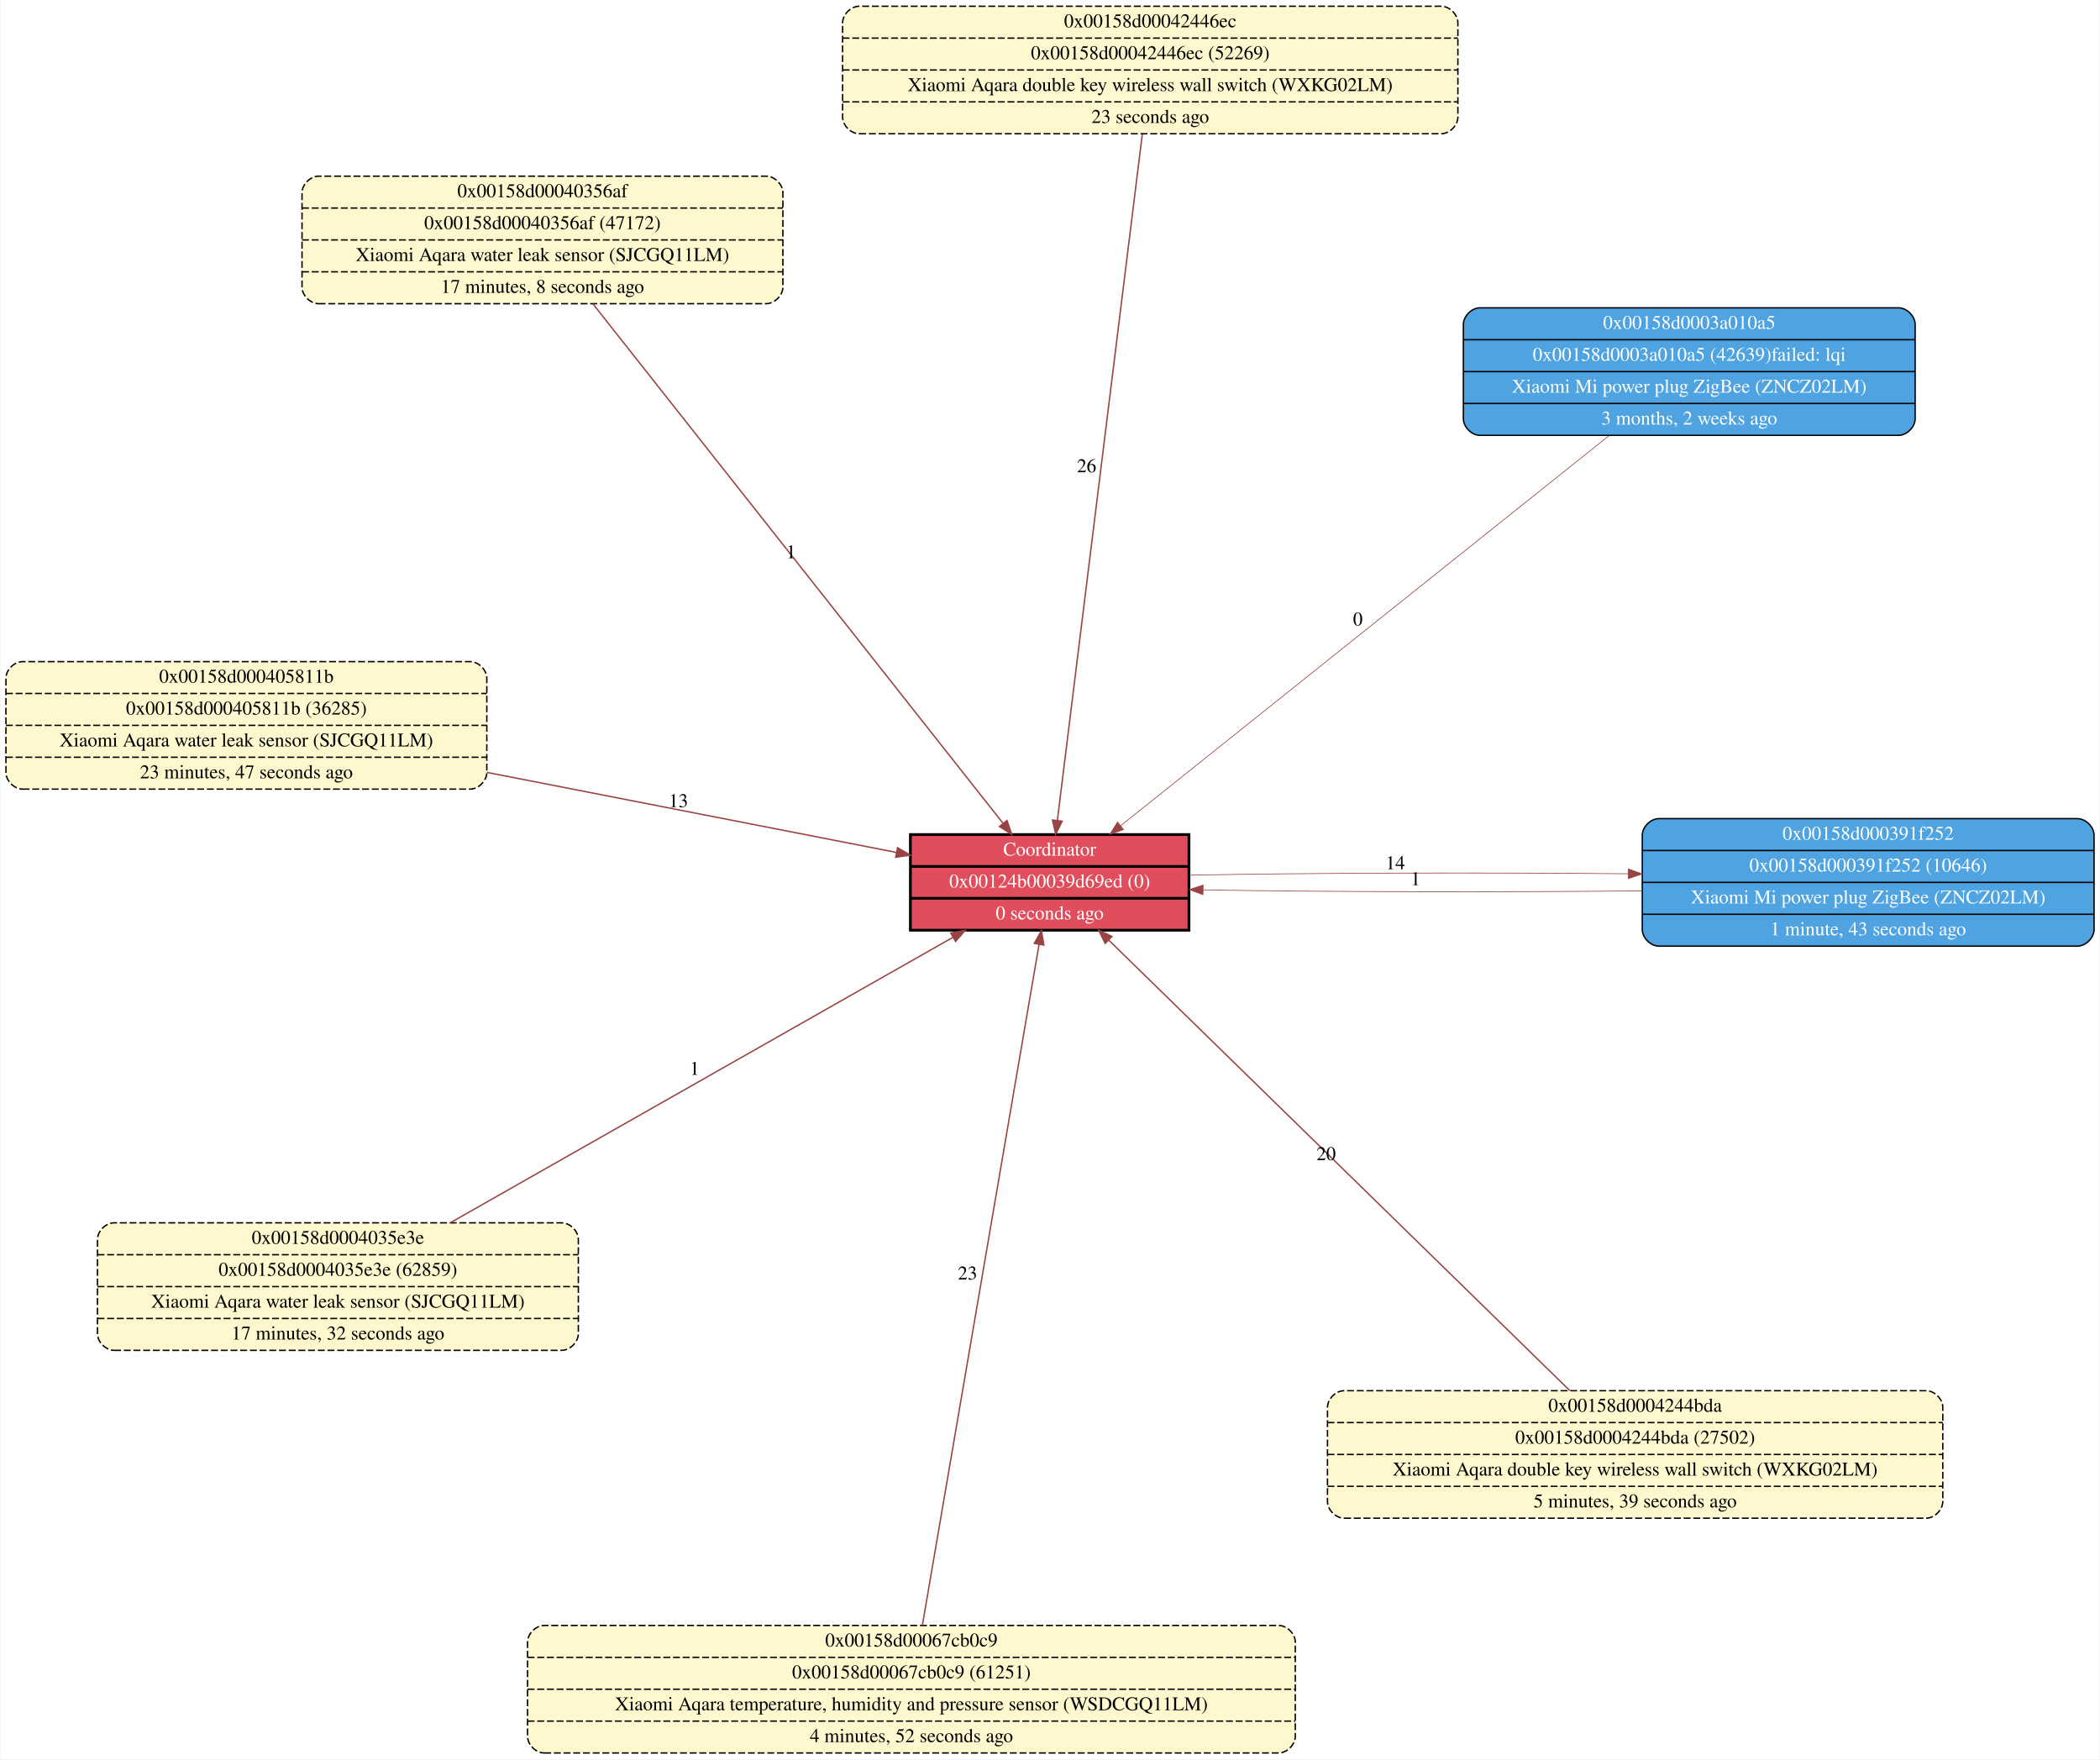
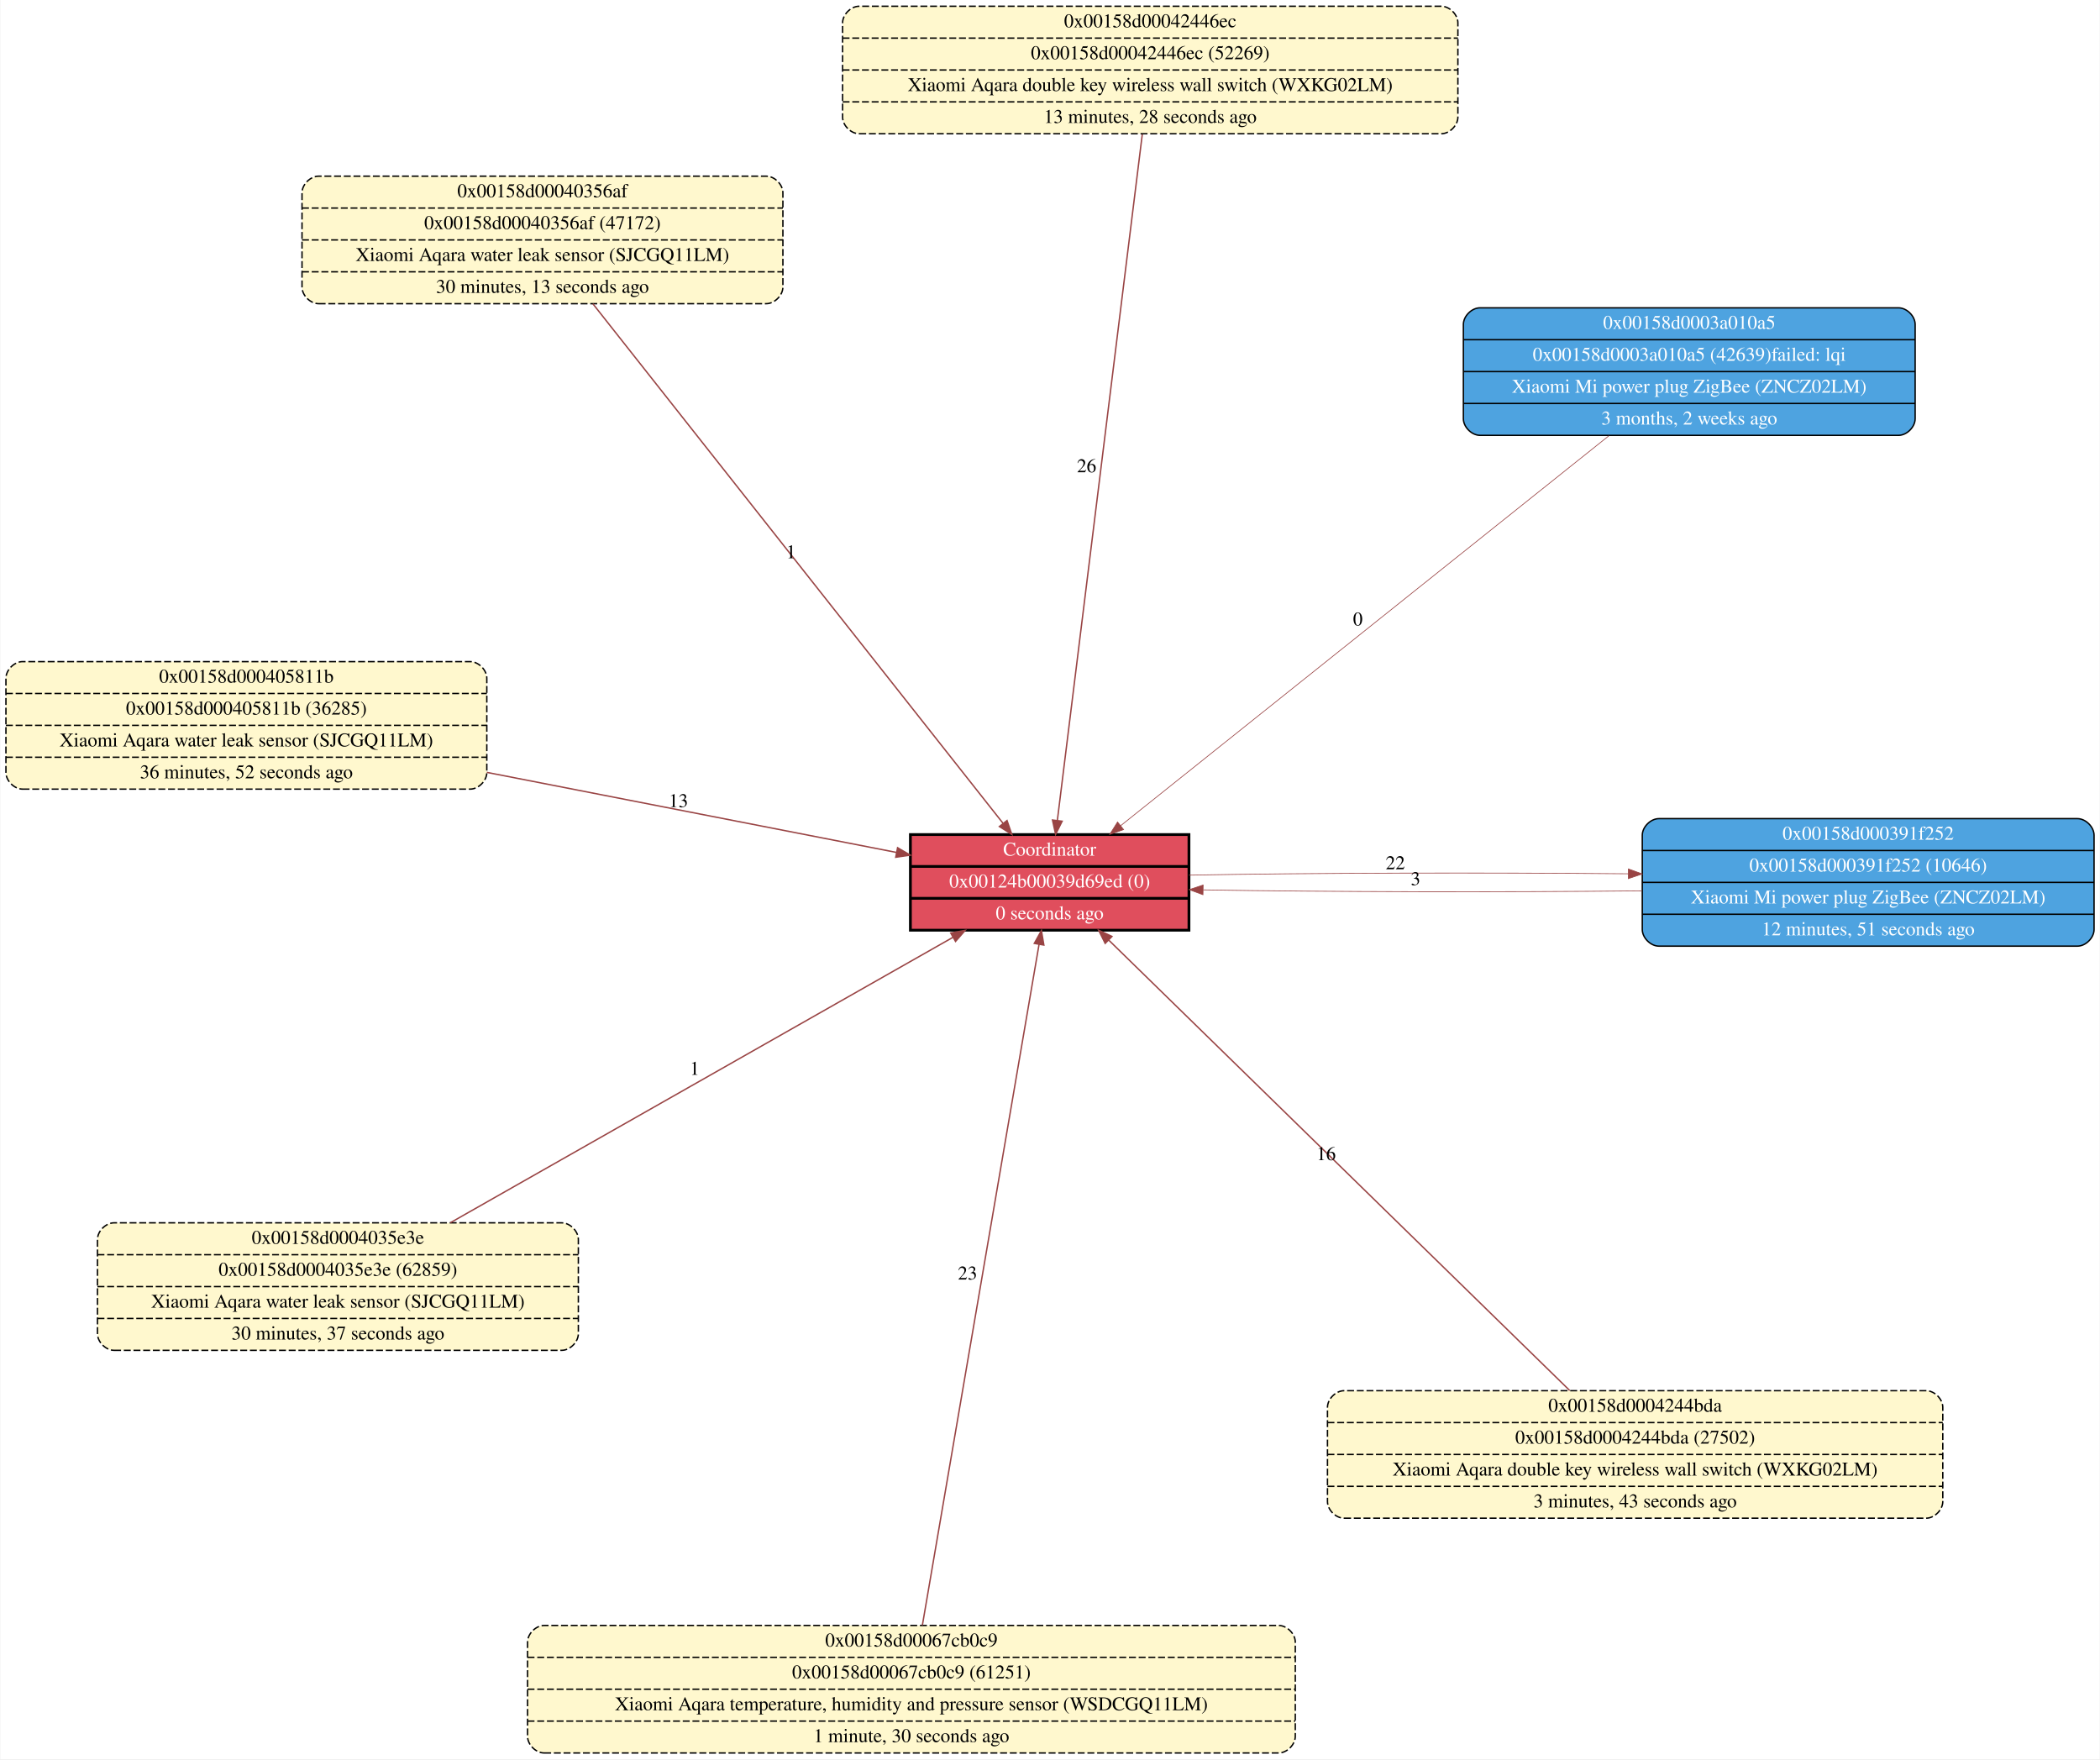
<svg xmlns="http://www.w3.org/2000/svg" width="1515pt" height="1269pt" viewBox="0.00 0.00 1514.78 1269.29">
  <g id="graph0" class="graph" transform="scale(1 1) rotate(0) translate(4 1265.29)">
    <polygon fill="white" stroke="transparent" points="-4,4 -4,-1265.29 1510.78,-1265.29 1510.78,4 -4,4" />
    <g id="node1" class="node">
      <polygon fill="#e04e5d" stroke="black" stroke-width="2" points="652.66,-594.14 652.66,-663.14 853.66,-663.14 853.66,-594.14 652.66,-594.14" />
      <text text-anchor="middle" x="753.16" y="-647.94" font-family="Times,serif" font-size="14.00" fill="#ffffff">Coordinator</text>
      <polyline fill="none" stroke="black" stroke-width="2" points="652.66,-640.14 853.66,-640.14 " />
      <text text-anchor="middle" x="753.16" y="-624.94" font-family="Times,serif" font-size="14.00" fill="#ffffff">0x00124b00039d69ed (0)</text>
      <polyline fill="none" stroke="black" stroke-width="2" points="652.66,-617.14 853.66,-617.14 " />
      <text text-anchor="middle" x="753.16" y="-601.94" font-family="Times,serif" font-size="14.00" fill="#ffffff">0 seconds ago</text>
    </g>
    <g id="node2" class="node">
      <path fill="#4ea3e0" stroke="black" d="M1192.78,-582.64C1192.78,-582.64 1494.78,-582.64 1494.78,-582.64 1500.78,-582.64 1506.78,-588.64 1506.78,-594.64 1506.78,-594.64 1506.78,-662.64 1506.78,-662.64 1506.78,-668.64 1500.78,-674.64 1494.78,-674.64 1494.78,-674.64 1192.78,-674.64 1192.78,-674.64 1186.78,-674.64 1180.78,-668.64 1180.78,-662.64 1180.78,-662.64 1180.78,-594.64 1180.78,-594.64 1180.78,-588.64 1186.78,-582.64 1192.78,-582.64" />
      <text text-anchor="middle" x="1343.78" y="-659.44" font-family="Times,serif" font-size="14.00" fill="#ffffff">0x00158d000391f252</text>
      <polyline fill="none" stroke="black" points="1180.78,-651.64 1506.78,-651.64 " />
      <text text-anchor="middle" x="1343.78" y="-636.44" font-family="Times,serif" font-size="14.00" fill="#ffffff">0x00158d000391f252 (10646)</text>
      <polyline fill="none" stroke="black" points="1180.78,-628.64 1506.78,-628.64 " />
      <text text-anchor="middle" x="1343.78" y="-613.44" font-family="Times,serif" font-size="14.00" fill="#ffffff">Xiaomi Mi power plug ZigBee (ZNCZ02LM)</text>
      <polyline fill="none" stroke="black" points="1180.78,-605.64 1506.78,-605.64 " />
-       <text text-anchor="middle" x="1343.78" y="-590.44" font-family="Times,serif" font-size="14.00" fill="#ffffff">1 minute, 43 seconds ago</text>
+       <text text-anchor="middle" x="1343.78" y="-590.44" font-family="Times,serif" font-size="14.00" fill="#ffffff">12 minutes, 51 seconds ago</text>
    </g>
    <g id="edge1" class="edge">
      <path fill="none" stroke="#994444" stroke-width="0.5" d="M853.68,-633.86C940.36,-635.48 1067.46,-635.81 1170.5,-634.85" />
      <polygon fill="#994444" stroke="#994444" stroke-width="0.5" points="1170.75,-638.34 1180.72,-634.74 1170.68,-631.34 1170.75,-638.34" />
-       <text text-anchor="middle" x="1002.59" y="-638.15" font-family="Times,serif" font-size="14.00">14</text>
+       <text text-anchor="middle" x="1002.59" y="-638.15" font-family="Times,serif" font-size="14.00">22</text>
    </g>
    <g id="edge3" class="edge">
      <path fill="none" stroke="#994444" stroke-width="0.5" d="M1180.43,-622.53C1079.67,-621.48 953.11,-621.72 863.96,-623.23" />
      <polygon fill="#994444" stroke="#994444" stroke-width="0.5" points="863.76,-619.73 853.83,-623.41 863.89,-626.73 863.76,-619.73" />
-       <text text-anchor="middle" x="1017.2" y="-626.68" font-family="Times,serif" font-size="14.00">1</text>
+       <text text-anchor="middle" x="1017.2" y="-626.68" font-family="Times,serif" font-size="14.00">3</text>
    </g>
    <g id="node3" class="node">
      <path fill="#4ea3e0" stroke="black" d="M1063.68,-951.19C1063.68,-951.19 1365.68,-951.19 1365.68,-951.19 1371.68,-951.19 1377.68,-957.19 1377.68,-963.19 1377.68,-963.19 1377.68,-1031.19 1377.68,-1031.19 1377.68,-1037.19 1371.68,-1043.19 1365.68,-1043.19 1365.68,-1043.19 1063.68,-1043.19 1063.68,-1043.19 1057.68,-1043.19 1051.68,-1037.19 1051.68,-1031.19 1051.68,-1031.19 1051.68,-963.19 1051.68,-963.19 1051.68,-957.19 1057.68,-951.19 1063.68,-951.19" />
      <text text-anchor="middle" x="1214.68" y="-1027.99" font-family="Times,serif" font-size="14.00" fill="#ffffff">0x00158d0003a010a5</text>
      <polyline fill="none" stroke="black" points="1051.68,-1020.19 1377.68,-1020.19 " />
      <text text-anchor="middle" x="1214.68" y="-1004.99" font-family="Times,serif" font-size="14.00" fill="#ffffff">0x00158d0003a010a5 (42639)failed: lqi</text>
      <polyline fill="none" stroke="black" points="1051.68,-997.19 1377.68,-997.19 " />
      <text text-anchor="middle" x="1214.68" y="-981.99" font-family="Times,serif" font-size="14.00" fill="#ffffff">Xiaomi Mi power plug ZigBee (ZNCZ02LM)</text>
      <polyline fill="none" stroke="black" points="1051.68,-974.19 1377.68,-974.19 " />
      <text text-anchor="middle" x="1214.68" y="-958.99" font-family="Times,serif" font-size="14.00" fill="#ffffff">3 months, 2 weeks ago</text>
    </g>
    <g id="edge2" class="edge">
      <path fill="none" stroke="#994444" stroke-width="0.5" d="M1156.69,-950.89C1065.72,-878.24 890.92,-738.65 804.34,-669.51" />
      <polygon fill="#994444" stroke="#994444" stroke-width="0.5" points="806.49,-666.75 796.49,-663.24 802.12,-672.22 806.49,-666.75" />
      <text text-anchor="middle" x="975.52" y="-814" font-family="Times,serif" font-size="14.00">0</text>
    </g>
    <g id="node4" class="node">
      <path fill="#fff8ce" stroke="black" stroke-dasharray="5,2" d="M615.72,-1168.79C615.72,-1168.79 1035.72,-1168.79 1035.72,-1168.79 1041.72,-1168.79 1047.72,-1174.79 1047.72,-1180.79 1047.72,-1180.79 1047.72,-1248.79 1047.72,-1248.79 1047.72,-1254.79 1041.72,-1260.79 1035.72,-1260.79 1035.72,-1260.79 615.72,-1260.79 615.72,-1260.79 609.72,-1260.79 603.72,-1254.79 603.72,-1248.79 603.72,-1248.79 603.72,-1180.79 603.72,-1180.79 603.72,-1174.79 609.72,-1168.79 615.72,-1168.79" />
      <text text-anchor="middle" x="825.72" y="-1245.59" font-family="Times,serif" font-size="14.00" fill="#000000">0x00158d00042446ec</text>
      <polyline fill="none" stroke="black" stroke-dasharray="5,2" points="603.72,-1237.79 1047.72,-1237.79 " />
      <text text-anchor="middle" x="825.72" y="-1222.59" font-family="Times,serif" font-size="14.00" fill="#000000">0x00158d00042446ec (52269)</text>
      <polyline fill="none" stroke="black" stroke-dasharray="5,2" points="603.72,-1214.79 1047.72,-1214.79 " />
      <text text-anchor="middle" x="825.72" y="-1199.59" font-family="Times,serif" font-size="14.00" fill="#000000">Xiaomi Aqara double key wireless wall switch (WXKG02LM)</text>
      <polyline fill="none" stroke="black" stroke-dasharray="5,2" points="603.72,-1191.79 1047.72,-1191.79 " />
-       <text text-anchor="middle" x="825.72" y="-1176.59" font-family="Times,serif" font-size="14.00" fill="#000000">23 seconds ago</text>
+       <text text-anchor="middle" x="825.72" y="-1176.59" font-family="Times,serif" font-size="14.00" fill="#000000">13 minutes, 28 seconds ago</text>
    </g>
    <g id="edge4" class="edge">
      <path fill="none" stroke="#994444" d="M819.97,-1168.3C806.31,-1058 772.09,-781.6 758.68,-673.23" />
      <polygon fill="#994444" stroke="#994444" points="762.15,-672.77 757.44,-663.27 755.2,-673.63 762.15,-672.77" />
      <text text-anchor="middle" x="779.82" y="-924.56" font-family="Times,serif" font-size="14.00">26</text>
    </g>
    <g id="node5" class="node">
      <path fill="#fff8ce" stroke="black" stroke-dasharray="5,2" d="M225.65,-1046.18C225.65,-1046.18 548.65,-1046.18 548.65,-1046.18 554.65,-1046.18 560.65,-1052.18 560.65,-1058.18 560.65,-1058.18 560.65,-1126.18 560.65,-1126.18 560.65,-1132.18 554.65,-1138.18 548.65,-1138.18 548.65,-1138.18 225.65,-1138.18 225.65,-1138.18 219.65,-1138.18 213.65,-1132.18 213.65,-1126.18 213.65,-1126.18 213.65,-1058.18 213.65,-1058.18 213.65,-1052.18 219.65,-1046.18 225.65,-1046.18" />
      <text text-anchor="middle" x="387.15" y="-1122.98" font-family="Times,serif" font-size="14.00" fill="#000000">0x00158d00040356af</text>
      <polyline fill="none" stroke="black" stroke-dasharray="5,2" points="213.65,-1115.18 560.65,-1115.18 " />
      <text text-anchor="middle" x="387.15" y="-1099.98" font-family="Times,serif" font-size="14.00" fill="#000000">0x00158d00040356af (47172)</text>
      <polyline fill="none" stroke="black" stroke-dasharray="5,2" points="213.65,-1092.18 560.65,-1092.18 " />
      <text text-anchor="middle" x="387.15" y="-1076.98" font-family="Times,serif" font-size="14.00" fill="#000000">Xiaomi Aqara water leak sensor (SJCGQ11LM)</text>
      <polyline fill="none" stroke="black" stroke-dasharray="5,2" points="213.65,-1069.18 560.65,-1069.18 " />
-       <text text-anchor="middle" x="387.15" y="-1053.98" font-family="Times,serif" font-size="14.00" fill="#000000">17 minutes, 8 seconds ago</text>
+       <text text-anchor="middle" x="387.15" y="-1053.98" font-family="Times,serif" font-size="14.00" fill="#000000">30 minutes, 13 seconds ago</text>
    </g>
    <g id="edge5" class="edge">
      <path fill="none" stroke="#994444" d="M423.58,-1046.04C494.61,-956.08 650.65,-758.45 719.45,-671.33" />
      <polygon fill="#994444" stroke="#994444" points="722.38,-673.27 725.83,-663.25 716.88,-668.93 722.38,-673.27" />
      <text text-anchor="middle" x="566.51" y="-862.48" font-family="Times,serif" font-size="14.00">1</text>
    </g>
    <g id="node6" class="node">
      <path fill="#fff8ce" stroke="black" stroke-dasharray="5,2" d="M12,-695.93C12,-695.93 335,-695.93 335,-695.93 341,-695.93 347,-701.93 347,-707.93 347,-707.93 347,-775.93 347,-775.93 347,-781.93 341,-787.93 335,-787.93 335,-787.93 12,-787.93 12,-787.93 6,-787.93 0,-781.93 0,-775.93 0,-775.93 0,-707.93 0,-707.93 0,-701.93 6,-695.93 12,-695.93" />
      <text text-anchor="middle" x="173.5" y="-772.73" font-family="Times,serif" font-size="14.00" fill="#000000">0x00158d000405811b</text>
      <polyline fill="none" stroke="black" stroke-dasharray="5,2" points="0,-764.93 347,-764.93 " />
      <text text-anchor="middle" x="173.5" y="-749.73" font-family="Times,serif" font-size="14.00" fill="#000000">0x00158d000405811b (36285)</text>
      <polyline fill="none" stroke="black" stroke-dasharray="5,2" points="0,-741.93 347,-741.93 " />
      <text text-anchor="middle" x="173.5" y="-726.73" font-family="Times,serif" font-size="14.00" fill="#000000">Xiaomi Aqara water leak sensor (SJCGQ11LM)</text>
      <polyline fill="none" stroke="black" stroke-dasharray="5,2" points="0,-718.93 347,-718.93 " />
-       <text text-anchor="middle" x="173.5" y="-703.73" font-family="Times,serif" font-size="14.00" fill="#000000">23 minutes, 47 seconds ago</text>
+       <text text-anchor="middle" x="173.5" y="-703.73" font-family="Times,serif" font-size="14.00" fill="#000000">36 minutes, 52 seconds ago</text>
    </g>
    <g id="edge6" class="edge">
      <path fill="none" stroke="#994444" d="M347.02,-708.01C442.86,-689.28 559.03,-666.58 642.53,-650.26" />
      <polygon fill="#994444" stroke="#994444" points="643.41,-653.65 652.55,-648.3 642.07,-646.78 643.41,-653.65" />
      <text text-anchor="middle" x="485.28" y="-682.94" font-family="Times,serif" font-size="14.00">13</text>
    </g>
    <g id="node7" class="node">
      <path fill="#fff8ce" stroke="black" stroke-dasharray="5,2" d="M78.05,-291.01C78.05,-291.01 401.05,-291.01 401.05,-291.01 407.05,-291.01 413.05,-297.01 413.05,-303.01 413.05,-303.01 413.05,-371.01 413.05,-371.01 413.05,-377.01 407.05,-383.01 401.05,-383.01 401.05,-383.01 78.05,-383.01 78.05,-383.01 72.05,-383.01 66.05,-377.01 66.05,-371.01 66.05,-371.01 66.05,-303.01 66.05,-303.01 66.05,-297.01 72.05,-291.01 78.05,-291.01" />
      <text text-anchor="middle" x="239.55" y="-367.81" font-family="Times,serif" font-size="14.00" fill="#000000">0x00158d0004035e3e</text>
      <polyline fill="none" stroke="black" stroke-dasharray="5,2" points="66.05,-360.01 413.05,-360.01 " />
      <text text-anchor="middle" x="239.55" y="-344.81" font-family="Times,serif" font-size="14.00" fill="#000000">0x00158d0004035e3e (62859)</text>
      <polyline fill="none" stroke="black" stroke-dasharray="5,2" points="66.05,-337.01 413.05,-337.01 " />
      <text text-anchor="middle" x="239.55" y="-321.81" font-family="Times,serif" font-size="14.00" fill="#000000">Xiaomi Aqara water leak sensor (SJCGQ11LM)</text>
      <polyline fill="none" stroke="black" stroke-dasharray="5,2" points="66.05,-314.01 413.05,-314.01 " />
-       <text text-anchor="middle" x="239.55" y="-298.81" font-family="Times,serif" font-size="14.00" fill="#000000">17 minutes, 32 seconds ago</text>
+       <text text-anchor="middle" x="239.55" y="-298.81" font-family="Times,serif" font-size="14.00" fill="#000000">30 minutes, 37 seconds ago</text>
    </g>
    <g id="edge7" class="edge">
      <path fill="none" stroke="#994444" d="M320.65,-383.06C420.6,-439.81 588.78,-535.3 683.28,-588.96" />
      <polygon fill="#994444" stroke="#994444" points="681.76,-592.12 692.19,-594.02 685.22,-586.04 681.76,-592.12" />
      <text text-anchor="middle" x="496.96" y="-489.81" font-family="Times,serif" font-size="14.00">1</text>
    </g>
    <g id="node8" class="node">
      <path fill="#fff8ce" stroke="black" stroke-dasharray="5,2" d="M388.39,-0.5C388.39,-0.5 918.39,-0.5 918.39,-0.5 924.39,-0.5 930.39,-6.5 930.39,-12.5 930.39,-12.5 930.39,-80.5 930.39,-80.5 930.39,-86.5 924.39,-92.5 918.39,-92.5 918.39,-92.5 388.39,-92.5 388.39,-92.5 382.39,-92.5 376.39,-86.5 376.39,-80.5 376.39,-80.5 376.39,-12.5 376.39,-12.5 376.39,-6.5 382.39,-0.5 388.39,-0.5" />
      <text text-anchor="middle" x="653.39" y="-77.3" font-family="Times,serif" font-size="14.00" fill="#000000">0x00158d00067cb0c9</text>
      <polyline fill="none" stroke="black" stroke-dasharray="5,2" points="376.39,-69.5 930.39,-69.5 " />
      <text text-anchor="middle" x="653.39" y="-54.3" font-family="Times,serif" font-size="14.00" fill="#000000">0x00158d00067cb0c9 (61251)</text>
      <polyline fill="none" stroke="black" stroke-dasharray="5,2" points="376.39,-46.5 930.39,-46.5 " />
      <text text-anchor="middle" x="653.39" y="-31.3" font-family="Times,serif" font-size="14.00" fill="#000000">Xiaomi Aqara temperature, humidity and pressure sensor (WSDCGQ11LM)</text>
      <polyline fill="none" stroke="black" stroke-dasharray="5,2" points="376.39,-23.5 930.39,-23.5 " />
-       <text text-anchor="middle" x="653.39" y="-8.3" font-family="Times,serif" font-size="14.00" fill="#000000">4 minutes, 52 seconds ago</text>
+       <text text-anchor="middle" x="653.39" y="-8.3" font-family="Times,serif" font-size="14.00" fill="#000000">1 minute, 30 seconds ago</text>
    </g>
    <g id="edge8" class="edge">
      <path fill="none" stroke="#994444" d="M661.3,-92.67C680.05,-202.08 727.01,-476.07 745.5,-583.97" />
      <polygon fill="#994444" stroke="#994444" points="742.06,-584.62 747.2,-593.88 748.96,-583.43 742.06,-584.62" />
      <text text-anchor="middle" x="693.9" y="-342.12" font-family="Times,serif" font-size="14.00">23</text>
    </g>
    <g id="node9" class="node">
      <path fill="#fff8ce" stroke="black" stroke-dasharray="5,2" d="M965.62,-169.89C965.62,-169.89 1385.62,-169.89 1385.62,-169.89 1391.62,-169.89 1397.62,-175.89 1397.62,-181.89 1397.62,-181.89 1397.62,-249.89 1397.62,-249.89 1397.62,-255.89 1391.62,-261.89 1385.62,-261.89 1385.62,-261.89 965.62,-261.89 965.62,-261.89 959.62,-261.89 953.62,-255.89 953.62,-249.89 953.62,-249.89 953.62,-181.89 953.62,-181.89 953.62,-175.89 959.62,-169.89 965.62,-169.89" />
      <text text-anchor="middle" x="1175.62" y="-246.69" font-family="Times,serif" font-size="14.00" fill="#000000">0x00158d0004244bda</text>
      <polyline fill="none" stroke="black" stroke-dasharray="5,2" points="953.62,-238.89 1397.62,-238.89 " />
      <text text-anchor="middle" x="1175.62" y="-223.69" font-family="Times,serif" font-size="14.00" fill="#000000">0x00158d0004244bda (27502)</text>
      <polyline fill="none" stroke="black" stroke-dasharray="5,2" points="953.62,-215.89 1397.62,-215.89 " />
      <text text-anchor="middle" x="1175.62" y="-200.69" font-family="Times,serif" font-size="14.00" fill="#000000">Xiaomi Aqara double key wireless wall switch (WXKG02LM)</text>
      <polyline fill="none" stroke="black" stroke-dasharray="5,2" points="953.62,-192.89 1397.62,-192.89 " />
-       <text text-anchor="middle" x="1175.62" y="-177.69" font-family="Times,serif" font-size="14.00" fill="#000000">5 minutes, 39 seconds ago</text>
+       <text text-anchor="middle" x="1175.62" y="-177.69" font-family="Times,serif" font-size="14.00" fill="#000000">3 minutes, 43 seconds ago</text>
    </g>
    <g id="edge9" class="edge">
      <path fill="none" stroke="#994444" d="M1128.39,-262.04C1045.58,-342.94 875.46,-509.15 795.91,-586.86" />
      <polygon fill="#994444" stroke="#994444" points="793.21,-584.61 788.51,-594.1 798.1,-589.62 793.21,-584.61" />
-       <text text-anchor="middle" x="952.65" y="-428.25" font-family="Times,serif" font-size="14.00">20</text>
+       <text text-anchor="middle" x="952.65" y="-428.25" font-family="Times,serif" font-size="14.00">16</text>
    </g>
  </g>
</svg>
